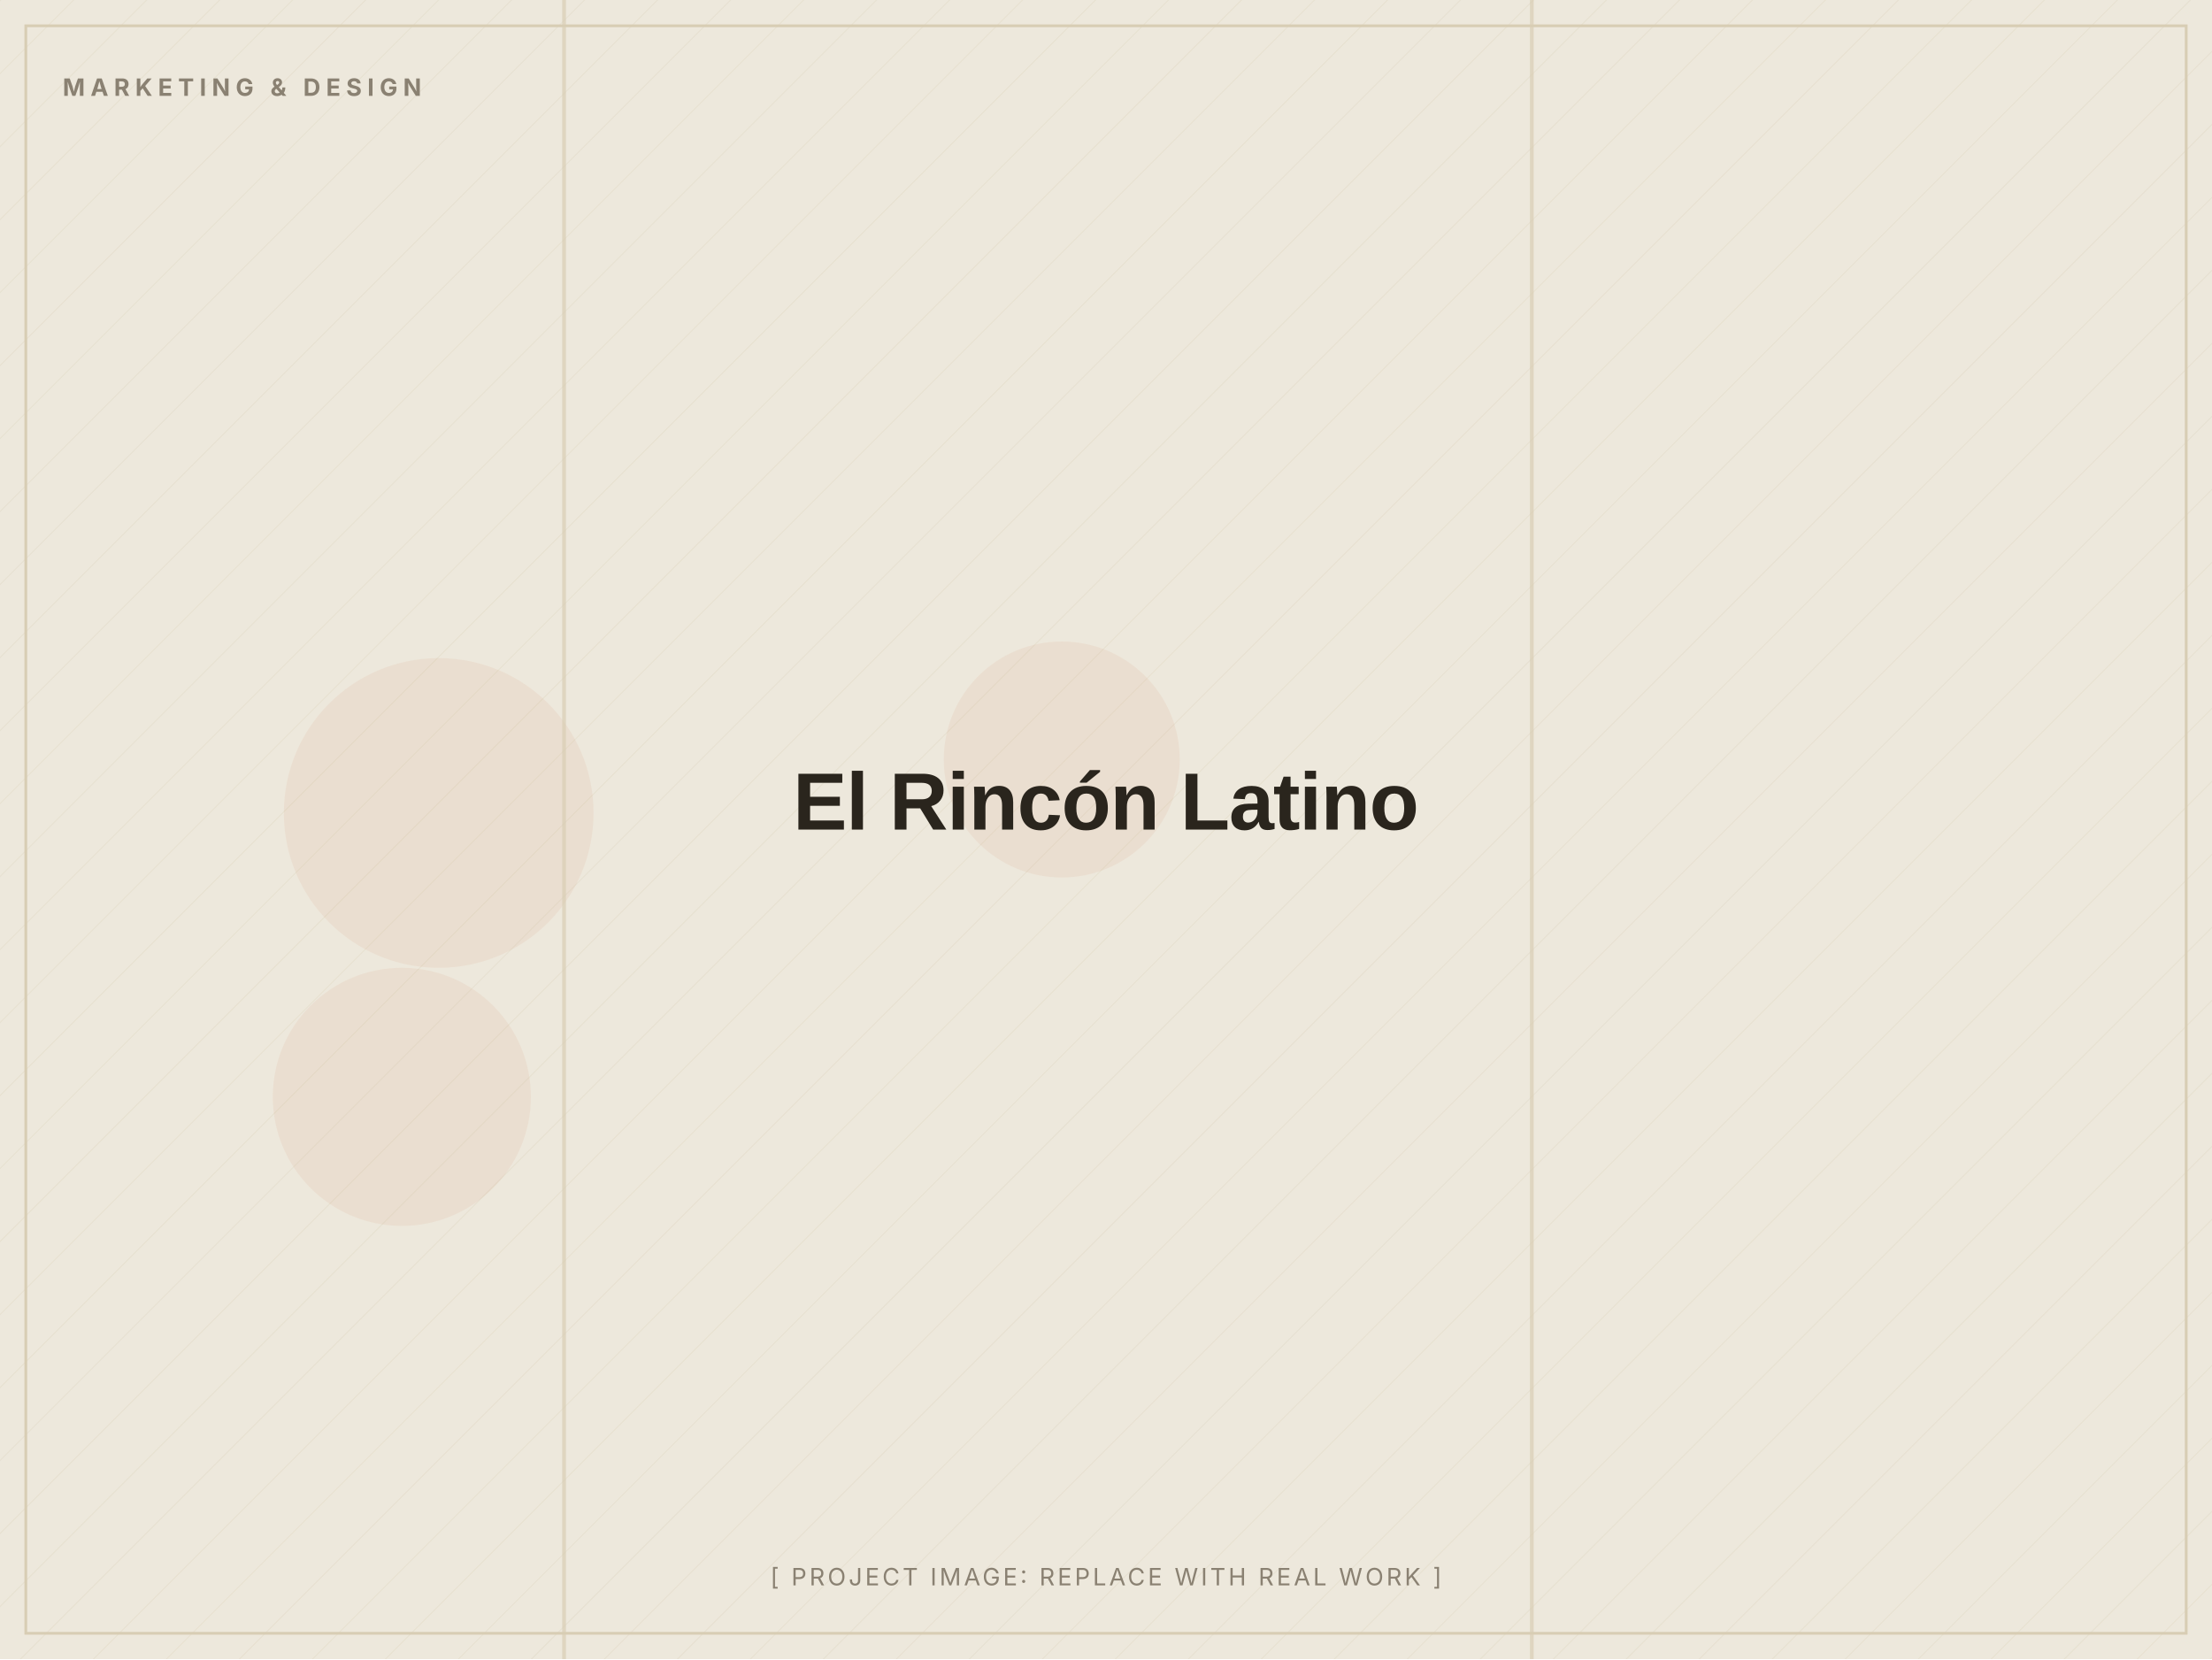
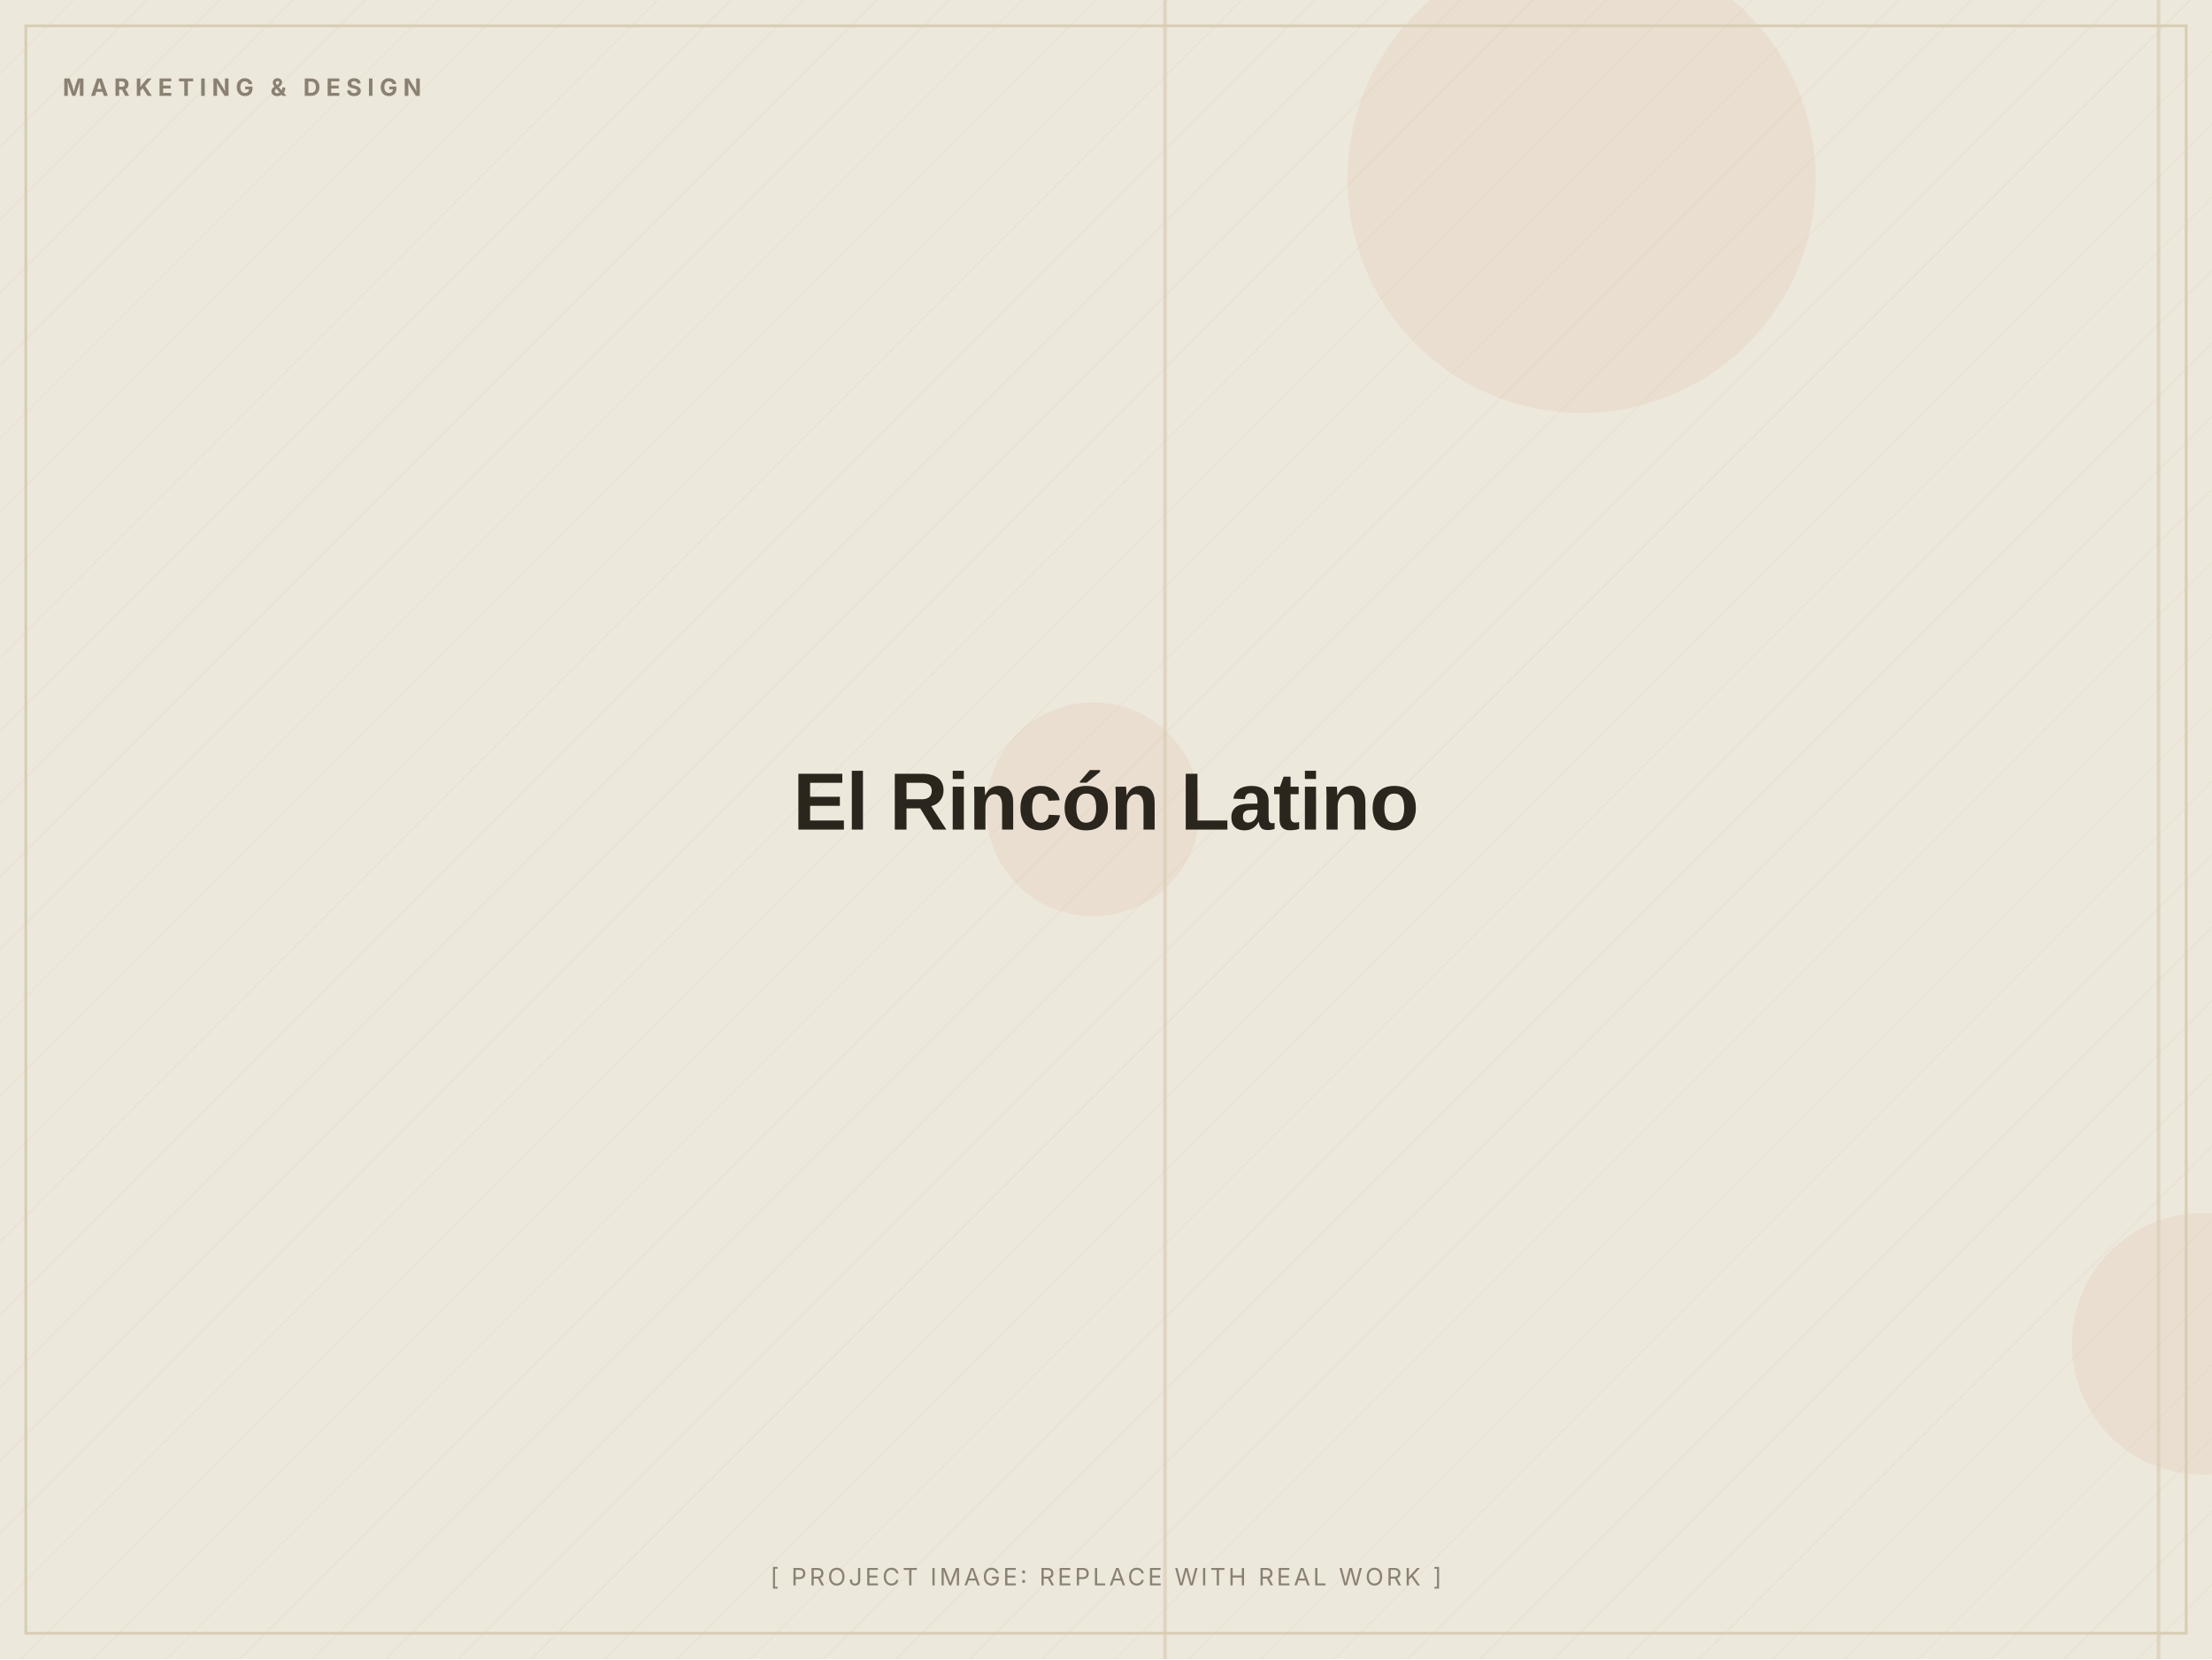
<svg xmlns="http://www.w3.org/2000/svg" width="1200" height="900" viewBox="0 0 1200 900" role="img" aria-label="El Rincón Latino (placeholder image)">
  <defs>
    <pattern id="d" width="28" height="28" patternUnits="userSpaceOnUse" patternTransform="rotate(45)">
      <line x1="0" y1="0" x2="0" y2="28" stroke="#D8CDB4" stroke-width="1" opacity="0.5" />
    </pattern>
  </defs>
  <rect width="1200" height="900" fill="#EDE8DC" />
  <rect width="1200" height="900" fill="url(#d)" opacity="0.55" />
-   <circle cx="218" cy="595" r="70" fill="#C2410C" opacity="0.06" />
-   <circle cx="238" cy="441" r="84" fill="#C2410C" opacity="0.06" />
-   <circle cx="576" cy="412" r="64" fill="#C2410C" opacity="0.06" />
-   <rect x="305" y="0" width="2" height="900" fill="#D8CDB4" opacity="0.7" />
-   <rect x="830" y="0" width="2" height="900" fill="#D8CDB4" opacity="0.7" />
+   <circle cx="593" cy="439" r="58" fill="#C2410C" opacity="0.06" />
+   <circle cx="1195" cy="729" r="71" fill="#C2410C" opacity="0.06" />
+   <circle cx="858" cy="97" r="127" fill="#C2410C" opacity="0.06" />
+   <rect x="631" y="0" width="2" height="900" fill="#D8CDB4" opacity="0.7" />
+   <rect x="1170" y="0" width="2" height="900" fill="#D8CDB4" opacity="0.7" />
  <rect x="14" y="14" width="1172" height="872" fill="none" stroke="#D8CDB4" stroke-width="1.5" />
  <text x="34" y="52" font-family="Inter, Arial, sans-serif" font-weight="700" font-size="13" letter-spacing="3" fill="#8A8172">MARKETING &amp; DESIGN</text>
  <text x="600.0" y="450.0" text-anchor="middle" font-family="Archivo, Arial, sans-serif" font-weight="800" font-size="44" letter-spacing="-0.5" fill="#2A251D">El Rincón Latino</text>
  <text x="600.0" y="860" text-anchor="middle" font-family="Inter, Arial, sans-serif" font-size="13" letter-spacing="1.5" fill="#8A8172">[ PROJECT IMAGE: REPLACE WITH REAL WORK ]</text>
</svg>
